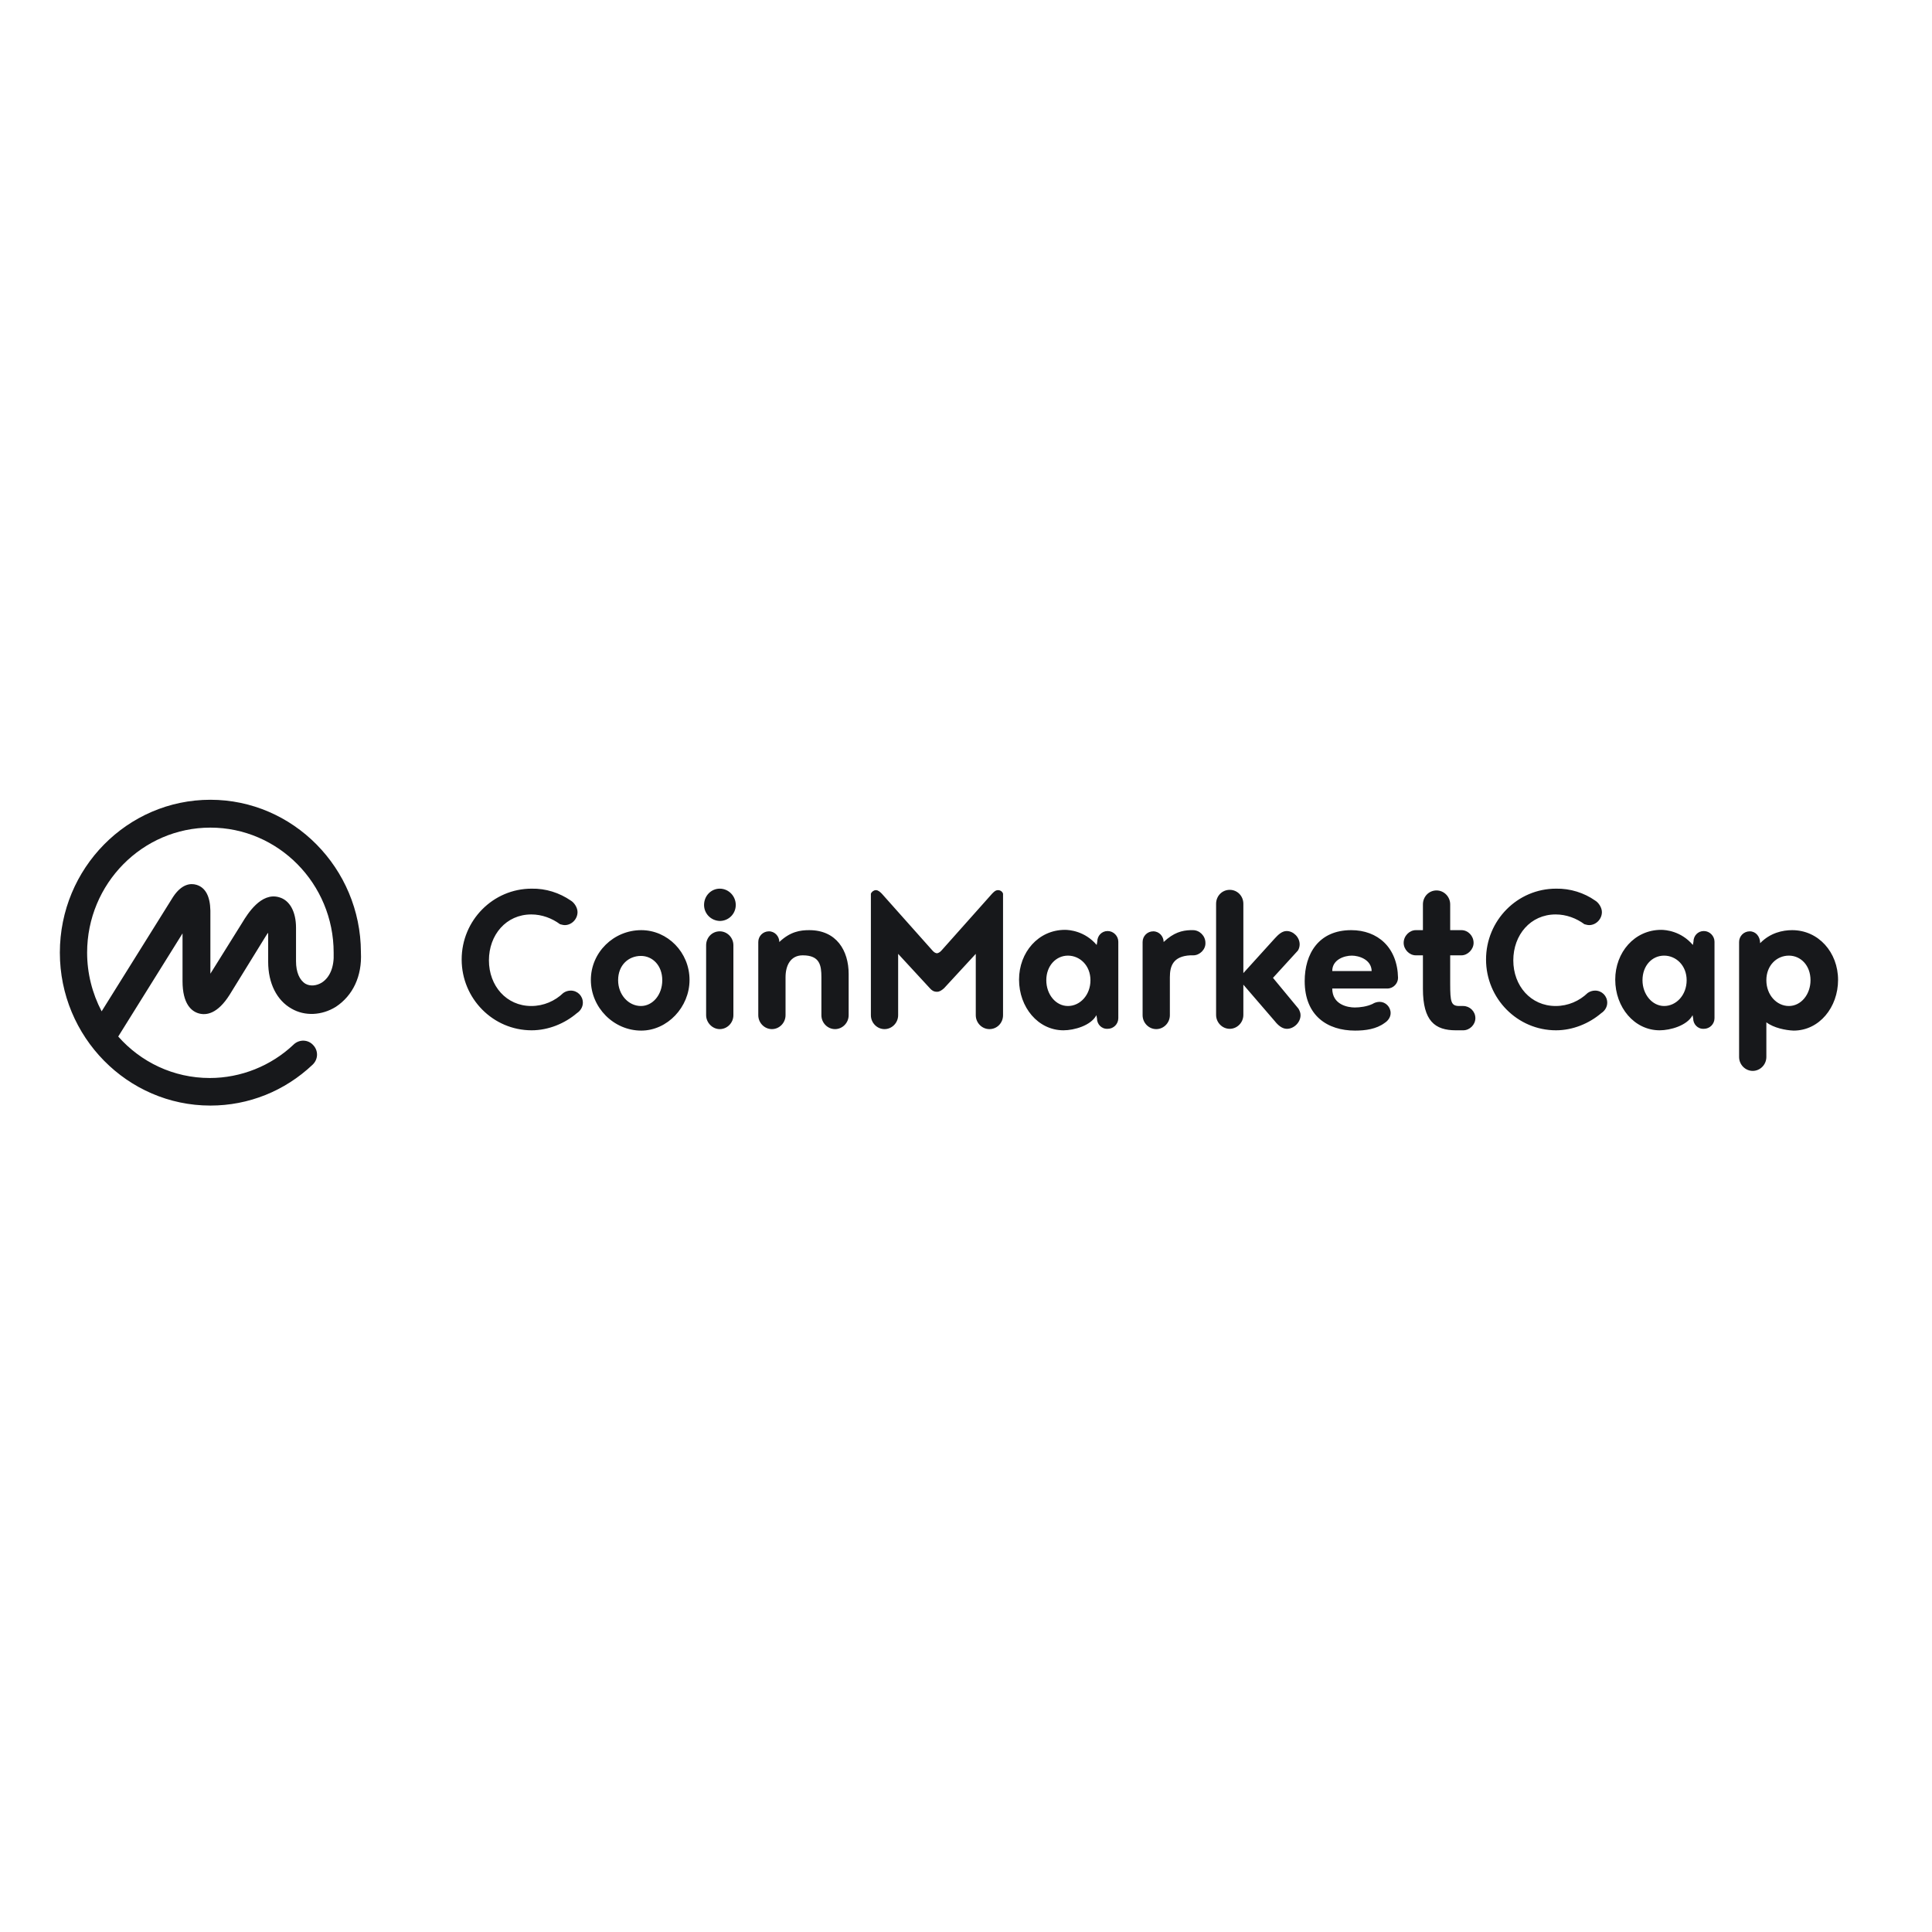
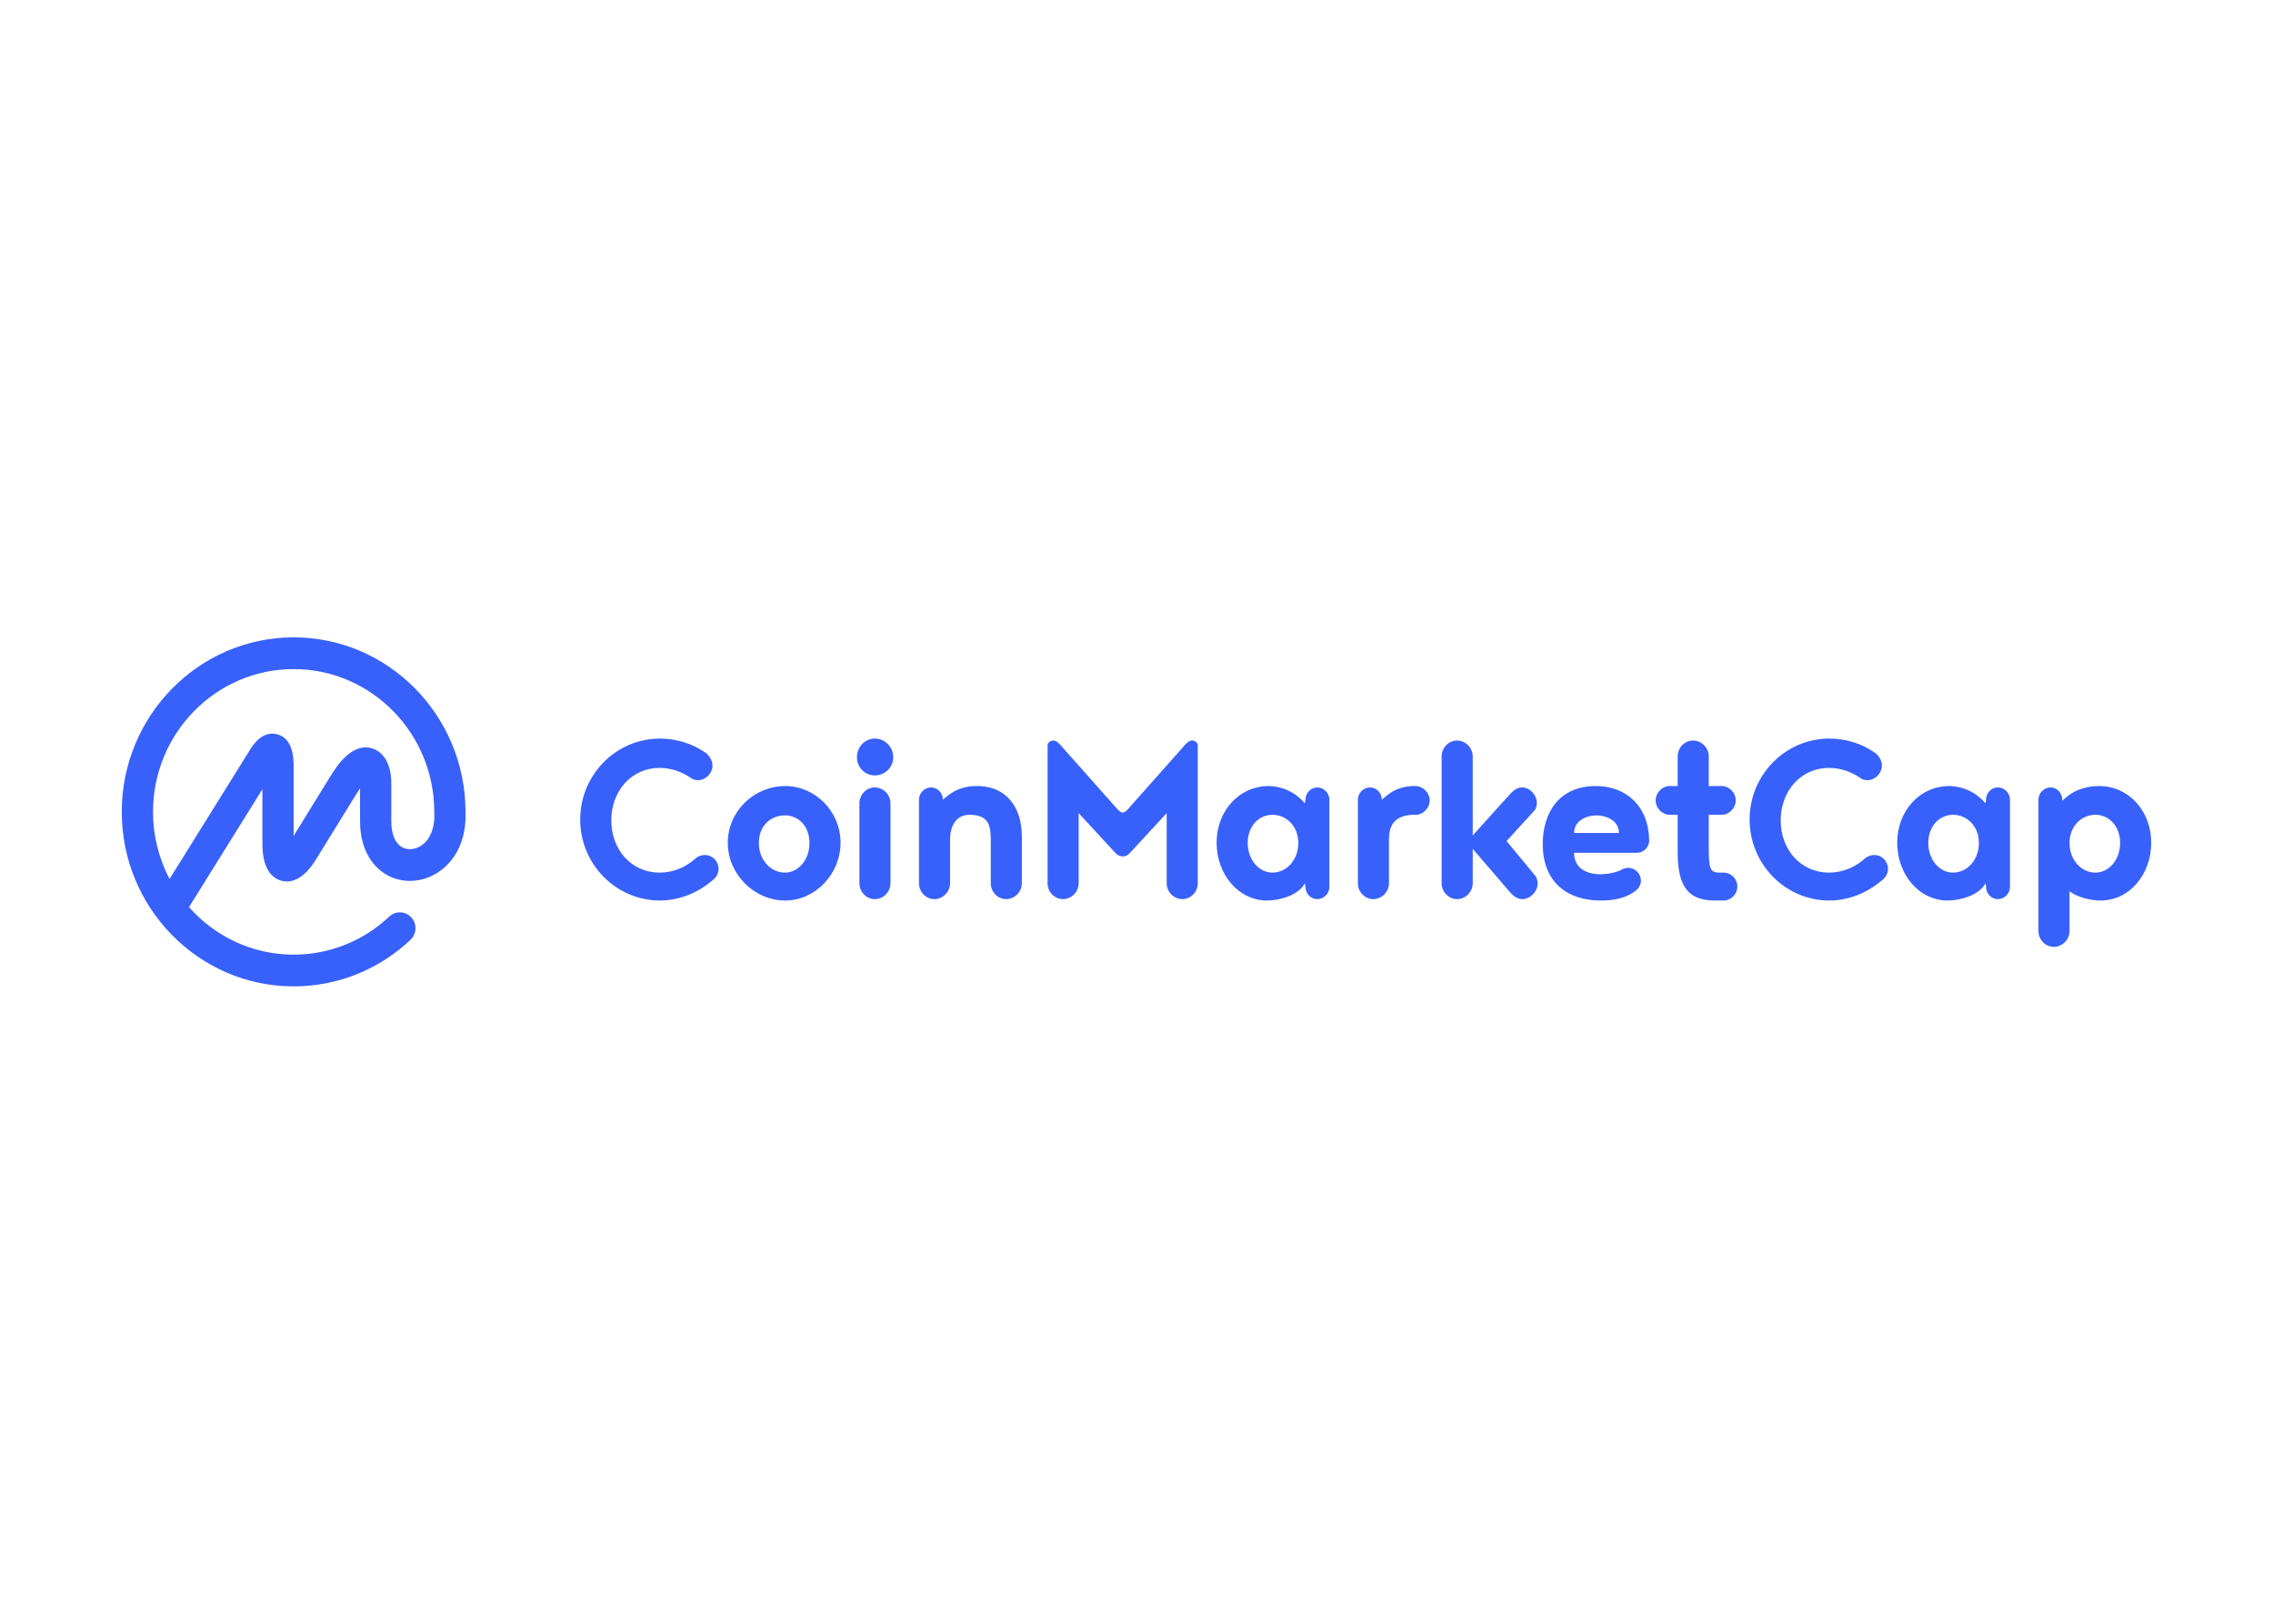
- <svg xmlns="http://www.w3.org/2000/svg" version="1.1" id="layer" x="0px" y="0px" viewBox="0 0 652 652" style="enable-background:new 0 0 652 652;" xml:space="preserve">
-   <style type="text/css">
- 	.st0{fill:#17181B;}
- </style>
-   <g>
-     <path class="st0" d="M108.6,331.6c-1.8,1.1-3.9,1.3-5.5,0.4c-2-1.2-3.2-3.9-3.2-7.6v-11.3c0-5.4-2.1-9.3-5.7-10.3   c-6.1-1.8-10.7,5.7-12.4,8.5L71,328.6v-21.3c-0.1-4.9-1.7-7.8-4.7-8.7c-2-0.6-5-0.3-7.9,4.1l-24.1,38.6c-3.2-6.1-4.9-12.9-4.9-19.8   c0-23.3,18.7-42.2,41.6-42.2s41.6,18.9,41.6,42.2c0,0,0,0.1,0,0.1c0,0,0,0.1,0,0.1C112.8,326.2,111.4,329.8,108.6,331.6   L108.6,331.6z M121.8,321.5L121.8,321.5v-0.1l0-0.1c-0.1-28.3-22.9-51.4-50.8-51.4c-28,0-50.8,23.1-50.8,51.6   c0,28.4,22.8,51.6,50.8,51.6c12.9,0,25.1-4.9,34.5-13.8c1.9-1.8,2-4.7,0.2-6.6c-1.7-1.9-4.6-2-6.5-0.3c0,0,0,0-0.1,0.1   c-7.6,7.2-17.8,11.3-28.3,11.3c-12.3,0-23.3-5.4-30.9-14l21.7-34.8v16.1c0,7.7,3,10.2,5.5,10.9c2.5,0.7,6.3,0.2,10.4-6.3l11.9-19.3   c0.4-0.6,0.7-1.2,1.1-1.6v9.8c0,7.2,2.9,13,7.9,15.8c4.5,2.6,10.2,2.3,14.9-0.6C119.1,336,122.2,329.4,121.8,321.5z M192.6,303.9   c1.2,0.7,2.3,2.4,2.3,3.9c0,2.4-2,4.4-4.3,4.4c-0.6,0-1.1-0.2-1.6-0.3c-2.7-2-6.1-3.3-9.7-3.3c-8.5,0-14.3,6.9-14.3,15.5   c0,8.6,5.9,15.4,14.3,15.4c4.2,0,8-1.7,10.8-4.4c0.7-0.5,1.6-0.8,2.5-0.8c2.3,0,4.1,1.8,4.1,4.1c0,1.5-0.9,2.8-2,3.5   c-4.1,3.5-9.6,5.8-15.3,5.8c-13,0-23.6-10.7-23.6-23.9s10.6-23.9,23.6-23.9C184.2,299.8,188.8,301.3,192.6,303.9z M216.4,313.9   c8.9,0,16.3,7.5,16.3,16.8c0,9.2-7.5,17.1-16.3,17.1c-9.3,0-17-7.8-17-17.1C199.4,321.4,207.1,313.9,216.4,313.9z M216.3,339.5   c3.9,0,7.2-3.7,7.2-8.7c0-5-3.3-8.2-7.2-8.2c-4.2,0-7.7,3.1-7.7,8.2C208.6,335.7,212.1,339.5,216.3,339.5z M238.3,342.6V319   c0-2.6,2-4.7,4.6-4.7c2.5,0,4.6,2.1,4.6,4.7v23.6c0,2.6-2.1,4.7-4.6,4.7S238.3,345.1,238.3,342.6z M237.6,305.4   c0-3.1,2.4-5.5,5.3-5.5c3,0,5.4,2.5,5.4,5.5c0,3-2.4,5.4-5.4,5.4C239.9,310.7,237.6,308.3,237.6,305.4z M265.1,329.8v12.8   c0,2.6-2.1,4.7-4.6,4.7c-2.5,0-4.6-2.1-4.6-4.7v-24.7c0-2,1.6-3.6,3.6-3.6c2,0,3.5,1.7,3.5,3.6c3.7-3.5,7-4,10.1-4   c9.2,0,13.3,6.9,13.3,14.8v13.9c0,2.6-2.1,4.7-4.6,4.7s-4.6-2.1-4.6-4.7v-12.8c0-4-0.5-7.4-6.3-7.4   C266.8,322.4,265.1,325.8,265.1,329.8L265.1,329.8z M316.2,334.7c-1.1,0-1.8-0.5-2.4-1.2l-10.7-11.6v20.7c0,2.6-2.1,4.7-4.6,4.7   c-2.5,0-4.6-2.1-4.6-4.7v-41c0.3-0.7,1-1.2,1.7-1.2c0.8,0,1.5,0.7,2,1.2l17.1,19.2c0.5,0.6,1.1,0.9,1.5,0.9c0.3,0,1-0.3,1.5-0.9   l17.1-19.2c0.5-0.5,1.1-1.2,2-1.2c0.8,0,1.5,0.5,1.7,1.2v41c0,2.6-2,4.7-4.6,4.7c-2.5,0-4.6-2.1-4.6-4.7v-20.7l-10.7,11.6   C317.8,334.2,317.1,334.7,316.2,334.7L316.2,334.7z M360.4,339.5c4.1,0,7.6-3.7,7.6-8.7c0-5-3.6-8.3-7.6-8.3s-7.3,3.4-7.3,8.3   C353.1,335.6,356.3,339.5,360.4,339.5z M370.2,343.7l-0.2-1.1c-1.8,3.5-7.5,5.1-11.1,5.1c-8.6,0-15-7.8-15-17.1   c0-9.2,6.5-16.8,15.5-16.8c1.5,0,6.7,0.4,10.7,5.1l0.2-1.1c0-2,1.5-3.6,3.5-3.6c2,0,3.6,1.7,3.6,3.6v25.8c0,2-1.6,3.6-3.6,3.6   C371.7,347.3,370.2,345.6,370.2,343.7L370.2,343.7z M402.7,322.4h-1c-5.8,0.3-6.9,3.6-6.9,7.4v12.8c0,2.6-2.1,4.7-4.6,4.7   c-2.5,0-4.6-2.1-4.6-4.7v-24.7c0-2,1.6-3.6,3.6-3.6s3.5,1.7,3.5,3.6c3.4-3.2,6.2-3.9,9-4h0.9c2.2,0,4.2,1.9,4.2,4.3   C406.9,320.4,404.9,322.4,402.7,322.4L402.7,322.4z M438.2,340.4c0.4,0.7,0.7,1.4,0.7,2.2c0,2.4-2.2,4.6-4.6,4.6   c-1.6,0-3-1.2-4.1-2.6l-10.6-12.3v10.2c0,2.6-2.1,4.7-4.6,4.7s-4.6-2.1-4.6-4.7v-37.5c0-2.6,2-4.7,4.6-4.7s4.6,2.1,4.6,4.7v23.4   l10.6-11.7c1.1-1.2,2.4-2.5,4-2.5c2.3,0,4.4,2.1,4.4,4.5c0,0.7-0.2,1.5-0.6,2.1l-8.4,9.2L438.2,340.4L438.2,340.4z M456.2,322.5   c-2.5,0-6.6,1.3-6.6,5.2h13.3C462.8,323.8,458.6,322.5,456.2,322.5L456.2,322.5z M468.2,333.6h-18.6c0,5.5,5.3,6.4,7.6,6.4   c1.7,0,4.1-0.3,6-1.2c0.6-0.4,1.5-0.7,2.4-0.7c2,0,3.7,1.7,3.7,3.8c0,1.4-0.9,2.6-2,3.3c-2.8,2.1-6.5,2.6-10,2.6   c-9.3,0-17-5-17-16.7c0-9.2,4.7-17.2,15.7-17.2c8.9,0,15.6,5.8,15.8,16.1C471.8,331.9,470.2,333.6,468.2,333.6L468.2,333.6z    M493.8,347.7h-2.5c-7,0-11.1-3.1-11.1-14v-11.3h-2.4c-2.2,0-4.1-2-4.1-4.2c0-2.4,2-4.3,4.1-4.3h2.4v-8.7c0-2.6,2-4.7,4.6-4.7   c2.5,0,4.6,2.1,4.6,4.7v8.7h3.8c2.2,0,4.1,1.9,4.1,4.3c0,2.2-2,4.2-4.1,4.2h-3.8v9.5c0,6.3,0.3,7.6,3.1,7.6h1.3   c2.2,0,4.1,1.8,4.1,4.1C497.9,345.8,496,347.7,493.8,347.7L493.8,347.7z M538.3,303.9c1.2,0.7,2.3,2.4,2.3,3.9c0,2.4-2,4.4-4.3,4.4   c-0.6,0-1.1-0.2-1.6-0.3c-2.7-2-6.1-3.3-9.7-3.3c-8.5,0-14.3,6.9-14.3,15.5c0,8.6,5.9,15.4,14.3,15.4c4.2,0,8-1.7,10.8-4.4   c0.7-0.5,1.6-0.8,2.5-0.8c2.3,0,4.1,1.8,4.1,4.1c0,1.5-0.9,2.8-2,3.5c-4.1,3.5-9.6,5.8-15.3,5.8c-13,0-23.6-10.7-23.6-23.9   s10.6-23.9,23.6-23.9C529.9,299.8,534.6,301.3,538.3,303.9L538.3,303.9z M561.6,339.5c4.1,0,7.6-3.7,7.6-8.7c0-5-3.6-8.3-7.6-8.3   c-4.1,0-7.3,3.4-7.3,8.3C554.3,335.6,557.6,339.5,561.6,339.5L561.6,339.5z M571.4,343.7l-0.2-1.1c-1.8,3.5-7.5,5.1-11.1,5.1   c-8.6,0-15-7.8-15-17.1c0-9.2,6.5-16.8,15.5-16.8c1.5,0,6.7,0.4,10.7,5.1l0.2-1.1c0-2,1.5-3.6,3.5-3.6c2,0,3.6,1.7,3.6,3.6v25.8   c0,2-1.6,3.6-3.6,3.6C572.9,347.3,571.4,345.6,571.4,343.7z M603.7,339.5c4.1,0,7.3-3.9,7.3-8.7c0-5-3.3-8.3-7.3-8.3   c-4.1,0-7.6,3.3-7.6,8.3S599.6,339.5,603.7,339.5z M596.1,345v11.7c0,2.6-2.1,4.7-4.6,4.7c-2.5,0-4.6-2.1-4.6-4.7v-38.8   c0-2,1.6-3.6,3.6-3.6c2,0,3.5,1.7,3.5,4c3.4-3.5,7.6-4.4,10.8-4.4c8.9,0,15.5,7.5,15.5,16.8c0,9.2-6.3,17.1-15,17.1   C602.6,347.7,598.6,346.9,596.1,345L596.1,345z" />
-   </g>
+ <svg xmlns="http://www.w3.org/2000/svg" clip-rule="evenodd" fill-rule="evenodd" stroke-linejoin="round" stroke-miterlimit="2" viewBox="0 0 560 400">
+   <path d="m35.124 24.5c-.715.452-1.557.508-2.197.147-.813-.459-1.26-1.534-1.26-3.029v-4.473c0-2.16-.854-3.697-2.282-4.112-2.42-.705-4.24 2.256-4.924 3.368l-4.268 6.92v-8.458c-.048-1.946-.68-3.11-1.88-3.461-.794-.232-1.982-.139-3.136 1.627l-9.562 15.354c-1.28-2.43-1.947-5.136-1.944-7.883 0-9.249 7.412-16.773 16.522-16.773s16.521 7.524 16.521 16.773c0 .016.004.03.005.045 0 .016-.003.03-.002.046.086 1.791-.494 3.216-1.593 3.91zm5.261-3.999v-.047l-.001-.046c-.051-11.264-9.088-20.408-20.192-20.408-11.133 0-20.192 9.196-20.192 20.5 0 11.303 9.059 20.5 20.193 20.5 5.109 0 9.985-1.942 13.728-5.467.744-.7.788-1.879.098-2.633-.344-.38-.834-.596-1.346-.596-.464 0-.911.177-1.248.496-3.033 2.872-7.055 4.474-11.232 4.473-4.878 0-9.267-2.159-12.294-5.583l8.623-13.846v6.383c0 3.066 1.189 4.057 2.186 4.347.998.29 2.523.092 4.124-2.508l4.743-7.689c.152-.248.292-.462.42-.647v3.888c0 2.866 1.148 5.158 3.149 6.287 1.804 1.018 4.072.926 5.92-.24 2.24-1.415 3.447-4.022 3.321-7.164zm28.113-7.004c.485.295.905.951.905 1.542 0 .951-.808 1.738-1.713 1.738-.226 0-.452-.065-.646-.131-1.067-.787-2.424-1.312-3.846-1.312-3.36 0-5.687 2.755-5.687 6.166 0 3.412 2.327 6.134 5.687 6.134 1.68 0 3.167-.689 4.298-1.738.292-.21.642-.325 1.002-.328.905 0 1.616.721 1.616 1.64 0 .59-.356 1.115-.808 1.41-1.616 1.378-3.813 2.296-6.075 2.296-5.17 0-9.372-4.264-9.372-9.512s4.201-9.512 9.372-9.512c1.939 0 3.78.59 5.267 1.607zm9.454 3.969c3.522 0 6.495 2.985 6.495 6.658 0 3.674-2.973 6.79-6.495 6.79-3.684 0-6.754-3.116-6.754-6.79 0-3.673 3.07-6.658 6.754-6.658zm-.033 10.168c1.552 0 2.876-1.476 2.876-3.477 0-2-1.324-3.247-2.876-3.247-1.68 0-3.07 1.214-3.07 3.247 0 2.001 1.39 3.477 3.07 3.477zm8.743 1.246v-9.38c0-1.017.808-1.87 1.81-1.87s1.842.853 1.842 1.87v9.38c0 1.017-.84 1.87-1.842 1.87s-1.81-.853-1.81-1.87zm-.29-14.792c0-1.214.936-2.198 2.1-2.198 1.195 0 2.165.984 2.165 2.198 0 1.18-.97 2.132-2.165 2.132-1.164 0-2.1-.952-2.1-2.132zm10.94 9.708v5.084c0 1.017-.84 1.87-1.843 1.87-1.001 0-1.81-.853-1.81-1.87v-9.807c0-.787.647-1.443 1.423-1.443.775 0 1.39.656 1.39 1.443 1.486-1.377 2.778-1.607 4.006-1.607 3.652 0 5.268 2.755 5.268 5.871v5.543c0 1.017-.84 1.87-1.842 1.87s-1.81-.853-1.81-1.87v-5.084c0-1.607-.194-2.952-2.488-2.952-1.616 0-2.295 1.345-2.295 2.952zm20.311 1.936c-.42 0-.71-.197-.937-.46l-4.266-4.624v8.232c0 1.017-.84 1.87-1.842 1.87s-1.81-.853-1.81-1.87v-16.3c.107-.281.38-.465.68-.46.322 0 .58.263.775.46l6.786 7.642c.194.23.452.361.582.361.129 0 .387-.131.581-.36l6.787-7.643c.194-.197.452-.46.775-.46s.582.197.679.46v16.3c0 1.017-.808 1.87-1.81 1.87s-1.842-.853-1.842-1.87v-8.232l-4.265 4.624c-.227.263-.518.46-.873.46zm17.565 1.902c1.648 0 3.037-1.476 3.037-3.477 0-2-1.421-3.313-3.037-3.313s-2.909 1.345-2.909 3.313c0 1.935 1.293 3.477 2.909 3.477zm3.878 1.673-.066-.427c-.71 1.41-2.973 2.034-4.427 2.034-3.426 0-5.946-3.116-5.946-6.79 0-3.673 2.585-6.658 6.14-6.658.614 0 2.65.164 4.233 2.034l.065-.427c0-.787.614-1.443 1.39-1.443.775 0 1.421.656 1.421 1.443v10.234c0 .787-.646 1.443-1.422 1.443-.775 0-1.39-.656-1.39-1.443zm12.943-8.463h-.387c-2.295.132-2.747 1.444-2.747 2.952v5.084c0 1.017-.84 1.87-1.842 1.87s-1.81-.853-1.81-1.87v-9.807c0-.787.646-1.443 1.422-1.443s1.39.656 1.39 1.443c1.357-1.279 2.456-1.541 3.587-1.607h.355c.873 0 1.68.754 1.68 1.706 0 .885-.775 1.672-1.648 1.672zm14.075 7.184c.162.262.259.557.259.885 0 .951-.873 1.837-1.81 1.837-.646 0-1.196-.492-1.616-1.017l-4.2-4.887v4.034c0 1.017-.841 1.87-1.843 1.87s-1.81-.853-1.81-1.87v-14.89c0-1.018.808-1.87 1.81-1.87s1.842.852 1.842 1.87v9.282l4.201-4.658c.42-.492.937-.984 1.584-.984.905 0 1.745.853 1.745 1.804 0 .295-.065.59-.227.853l-3.328 3.64 3.393 4.1zm7.16-7.118c-1.002 0-2.618.525-2.618 2.066h5.267c0-1.574-1.68-2.066-2.65-2.066zm4.782 4.395h-7.4c0 2.198 2.1 2.526 3.037 2.526.68 0 1.649-.131 2.392-.46.226-.163.614-.295.937-.295.808 0 1.486.69 1.486 1.51 0 .557-.355 1.049-.807 1.311-1.131.82-2.586 1.017-3.975 1.017-3.684 0-6.754-2-6.754-6.626 0-3.64 1.874-6.822 6.237-6.822 3.522 0 6.204 2.296 6.269 6.396 0 .787-.646 1.443-1.422 1.443zm10.165 5.609h-1.002c-2.78 0-4.395-1.214-4.395-5.576v-4.494h-.937c-.873 0-1.648-.787-1.648-1.672 0-.952.775-1.706 1.648-1.706h.937v-3.477c0-1.017.808-1.87 1.81-1.87 1.001 0 1.842.853 1.842 1.87v3.477h1.518c.873 0 1.649.754 1.649 1.706 0 .885-.776 1.672-1.649 1.672h-1.518v3.772c0 2.493.129 3.018 1.228 3.018h.517c.872 0 1.615.722 1.615 1.64 0 .886-.743 1.64-1.615 1.64zm17.694-17.417c.484.295.905.951.905 1.542 0 .951-.808 1.738-1.713 1.738-.226 0-.453-.065-.646-.131-1.067-.787-2.424-1.312-3.846-1.312-3.36 0-5.688 2.755-5.688 6.166 0 3.412 2.327 6.134 5.688 6.134 1.68 0 3.167-.689 4.298-1.738.292-.21.642-.325 1.002-.328.905 0 1.615.721 1.615 1.64 0 .59-.355 1.115-.807 1.41-1.616 1.378-3.814 2.296-6.076 2.296-5.17 0-9.371-4.264-9.371-9.512s4.2-9.512 9.371-9.512c1.94 0 3.781.59 5.268 1.607zm9.26 14.137c1.648 0 3.037-1.476 3.037-3.477 0-2-1.422-3.313-3.038-3.313-1.615 0-2.908 1.345-2.908 3.313 0 1.935 1.293 3.477 2.908 3.477zm3.877 1.673-.064-.427c-.711 1.41-2.973 2.034-4.428 2.034-3.425 0-5.946-3.116-5.946-6.79 0-3.673 2.586-6.658 6.14-6.658.614 0 2.65.164 4.234 2.034l.064-.427c0-.787.614-1.443 1.39-1.443.775 0 1.422.656 1.422 1.443v10.234c0 .787-.647 1.443-1.422 1.443-.776 0-1.39-.656-1.39-1.443zm12.847-1.673c1.616 0 2.908-1.542 2.908-3.477 0-1.968-1.292-3.313-2.908-3.313s-3.038 1.312-3.038 3.313 1.39 3.477 3.038 3.477zm-3.038 2.198v4.657c0 1.017-.84 1.87-1.842 1.87-1.001 0-1.81-.853-1.81-1.87v-15.416c0-.787.647-1.443 1.423-1.443.775 0 1.39.656 1.39 1.574 1.356-1.41 3.037-1.738 4.297-1.738 3.555 0 6.14 2.985 6.14 6.658 0 3.674-2.52 6.79-5.946 6.79-1.066 0-2.65-.328-3.652-1.082z" fill="#3861fb" transform="matrix(2.09706 0 0 2.09706 30 157.01)" />
</svg>
